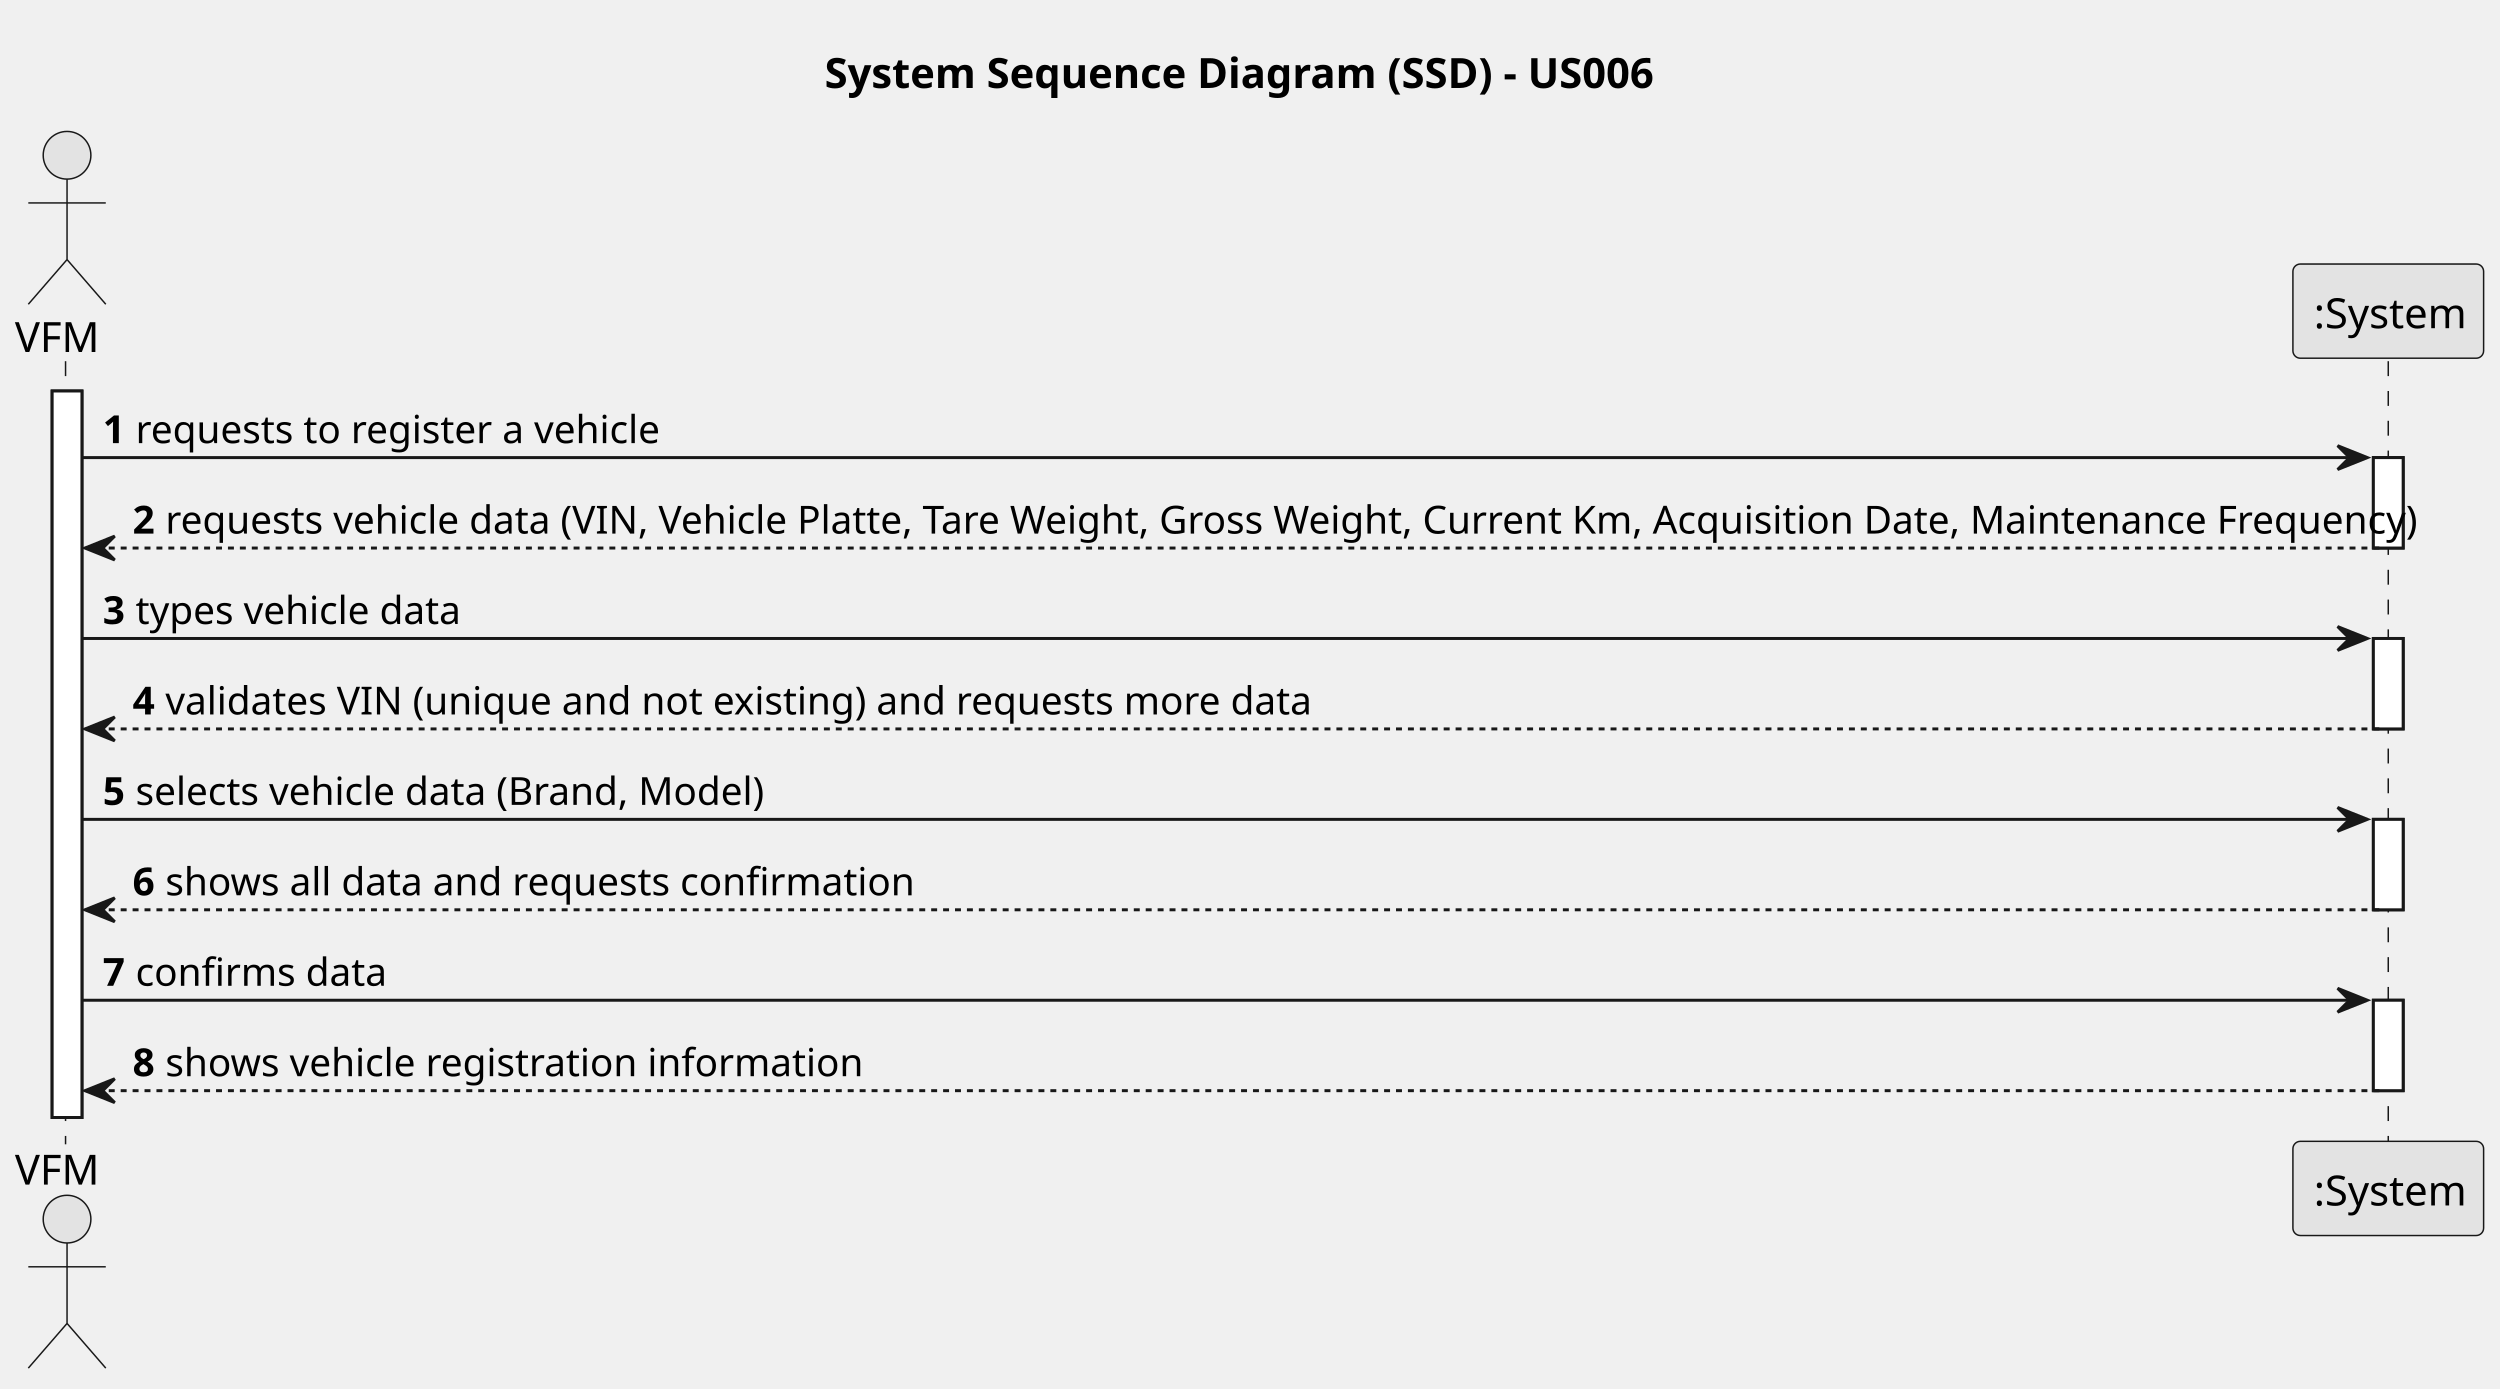
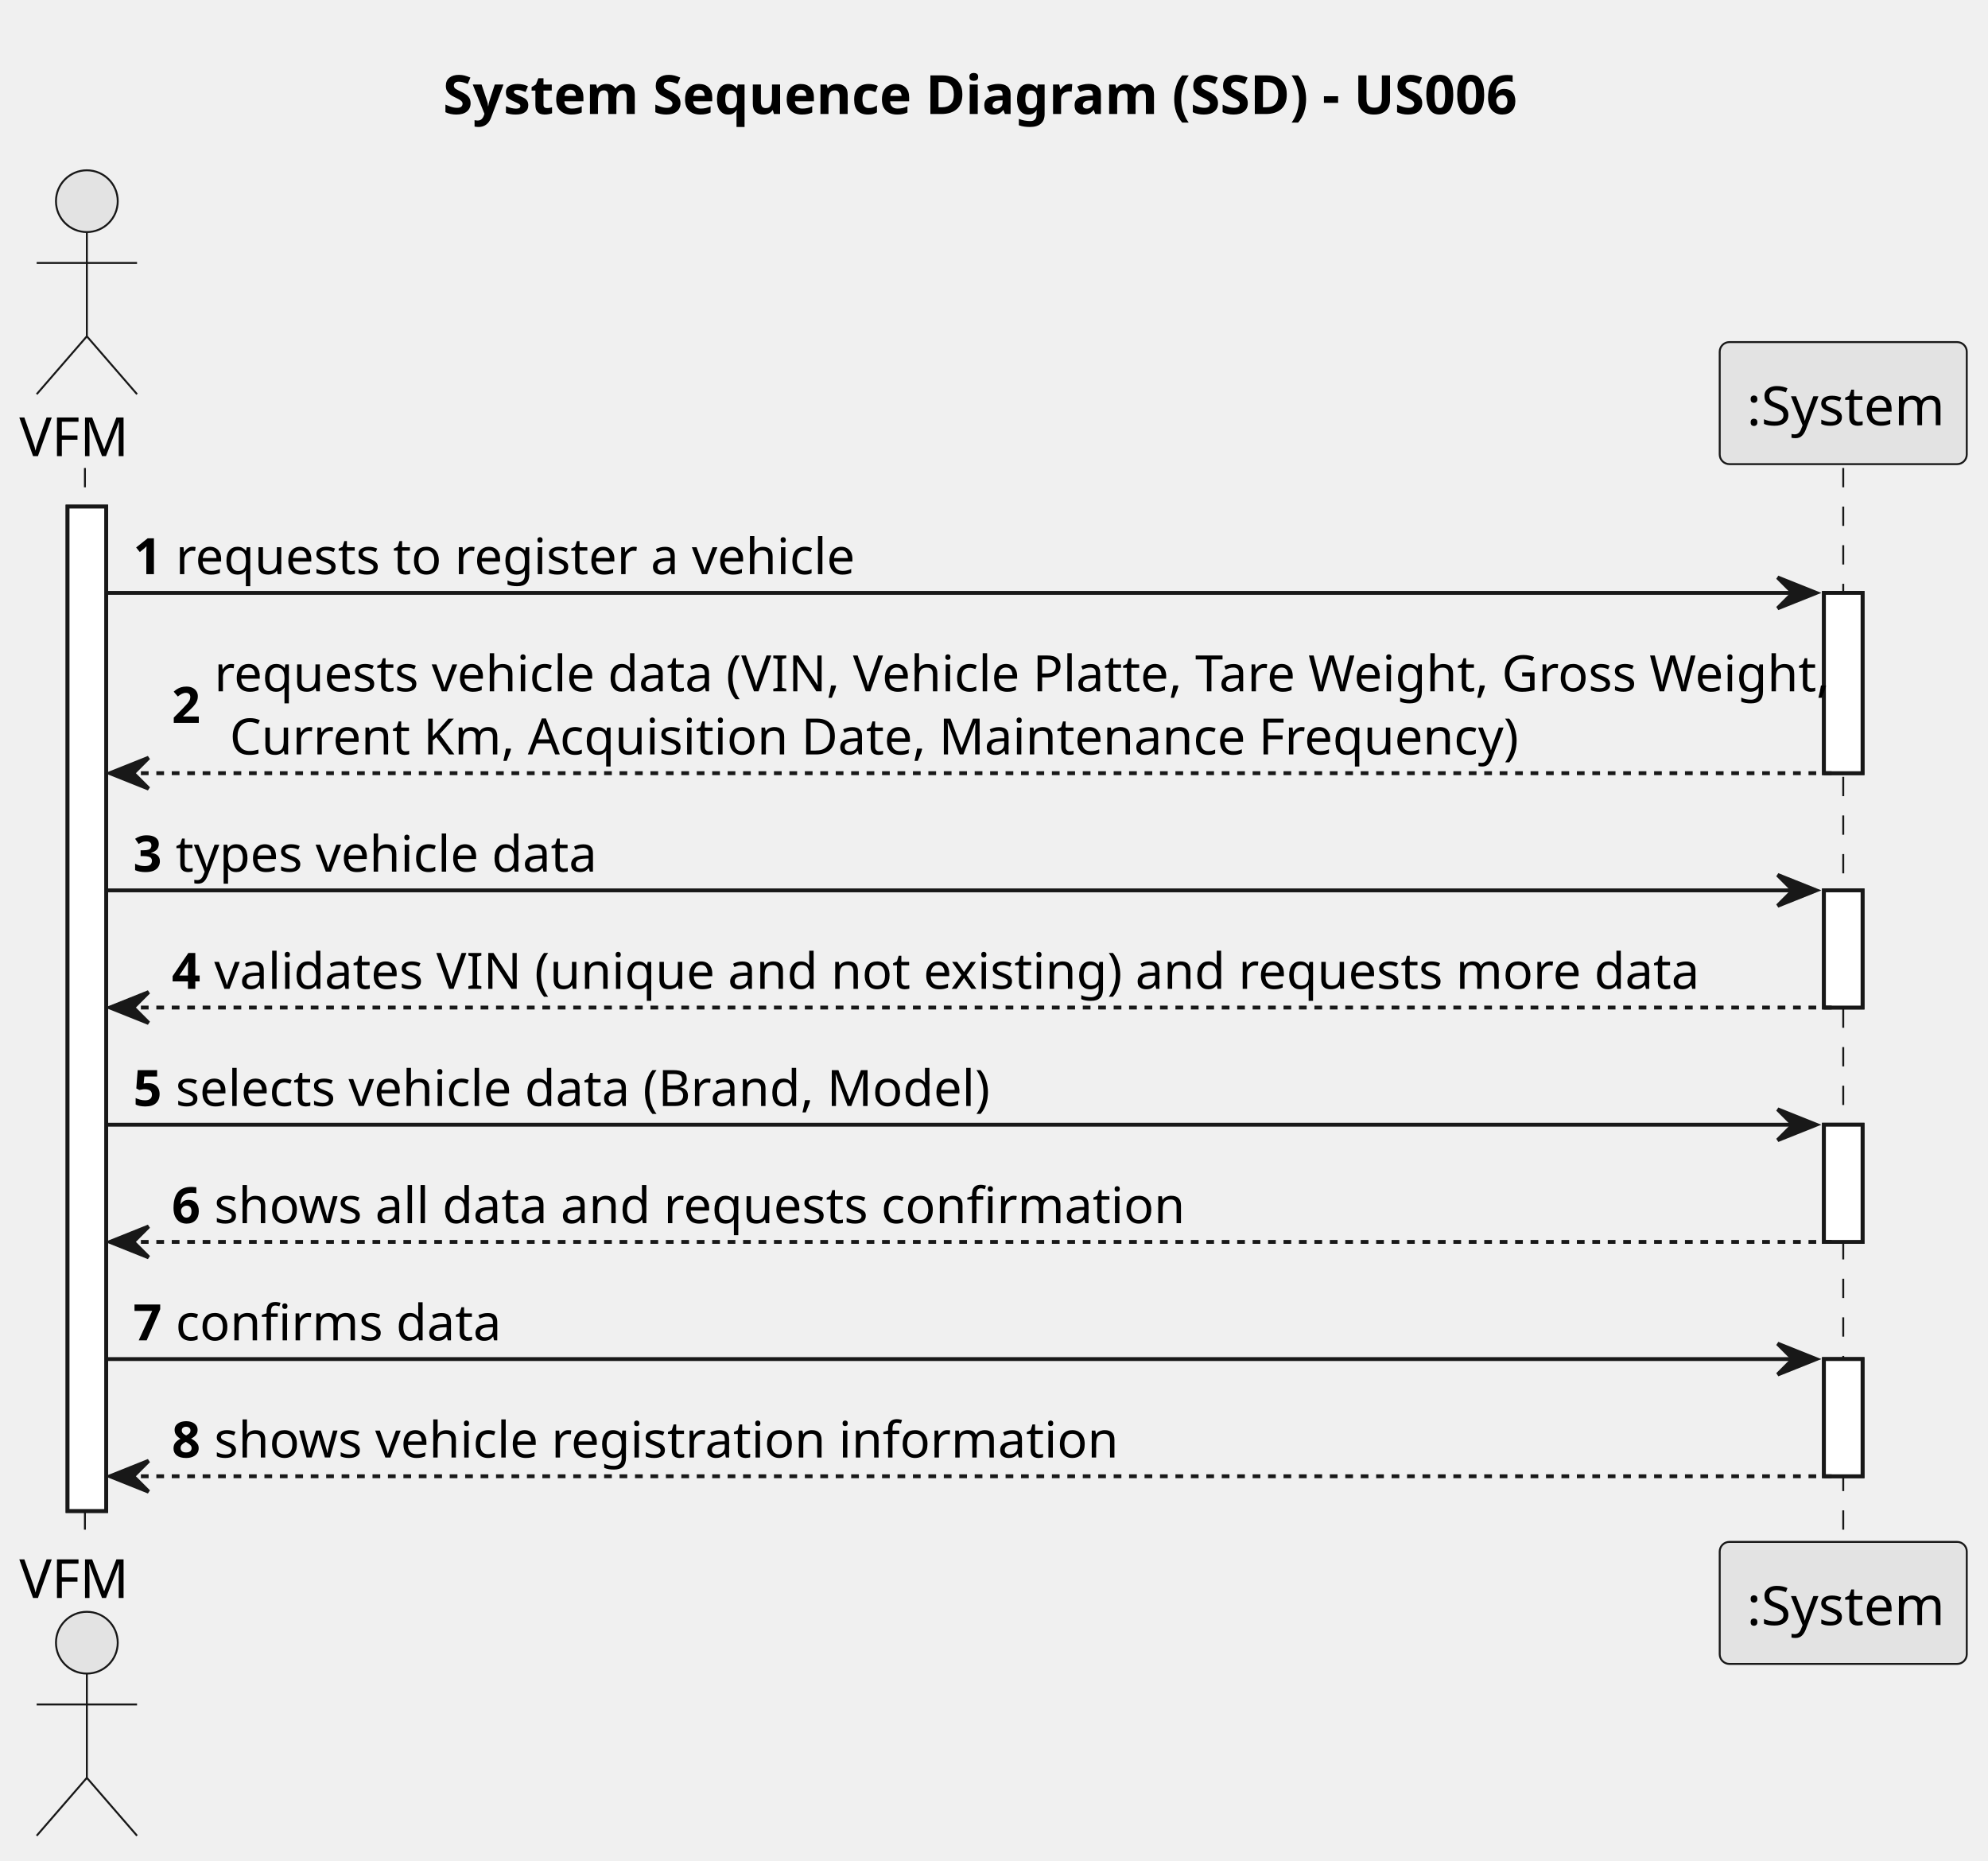
- <svg xmlns="http://www.w3.org/2000/svg" contentStyleType="text/css" height="466px" preserveAspectRatio="none" style="width:839px;height:466px;background:#FFFFFF;" version="1.1" viewBox="0 0 839 466" width="839px" zoomAndPan="magnify">
+ <svg xmlns="http://www.w3.org/2000/svg" contentStyleType="text/css" height="482px" preserveAspectRatio="none" style="width:515px;height:482px;background:#FFFFFF;" version="1.1" viewBox="0 0 515 482" width="515px" zoomAndPan="magnify">
  <defs />
  <g>
-     <text fill="#000000" font-family="sans-serif" font-size="14" font-weight="bold" lengthAdjust="spacing" textLength="284" x="276.75" y="29.533">System Sequence Diagram (SSD) - US006</text>
-     <rect fill="#FFFFFF" height="243.812" style="stroke:#181818;stroke-width:1.0;" width="10" x="17.5" y="131.219" />
-     <rect fill="#FFFFFF" height="30.352" style="stroke:#181818;stroke-width:1.0;" width="10" x="796.5" y="153.57" />
-     <rect fill="#FFFFFF" height="30.352" style="stroke:#181818;stroke-width:1.0;" width="10" x="796.5" y="214.273" />
-     <rect fill="#FFFFFF" height="30.352" style="stroke:#181818;stroke-width:1.0;" width="10" x="796.5" y="274.977" />
-     <rect fill="#FFFFFF" height="30.352" style="stroke:#181818;stroke-width:1.0;" width="10" x="796.5" y="335.68" />
-     <line style="stroke:#181818;stroke-width:0.5;stroke-dasharray:5.0,5.0;" x1="22" x2="22" y1="121.219" y2="384.031" />
-     <line style="stroke:#181818;stroke-width:0.5;stroke-dasharray:5.0,5.0;" x1="801.5" x2="801.5" y1="121.219" y2="384.031" />
+     <text fill="#000000" font-family="sans-serif" font-size="14" font-weight="bold" lengthAdjust="spacing" textLength="284" x="114.75" y="29.533">System Sequence Diagram (SSD) - US006</text>
+     <rect fill="#FFFFFF" height="260.164" style="stroke:#181818;stroke-width:1.0;" width="10" x="17.5" y="131.219" />
+     <rect fill="#FFFFFF" height="46.703" style="stroke:#181818;stroke-width:1.0;" width="10" x="472.5" y="153.57" />
+     <rect fill="#FFFFFF" height="30.352" style="stroke:#181818;stroke-width:1.0;" width="10" x="472.5" y="230.625" />
+     <rect fill="#FFFFFF" height="30.352" style="stroke:#181818;stroke-width:1.0;" width="10" x="472.5" y="291.328" />
+     <rect fill="#FFFFFF" height="30.352" style="stroke:#181818;stroke-width:1.0;" width="10" x="472.5" y="352.031" />
+     <line style="stroke:#181818;stroke-width:0.5;stroke-dasharray:5.0,5.0;" x1="22" x2="22" y1="121.219" y2="400.383" />
+     <line style="stroke:#181818;stroke-width:0.5;stroke-dasharray:5.0,5.0;" x1="477.5" x2="477.5" y1="121.219" y2="400.383" />
    <text fill="#000000" font-family="sans-serif" font-size="14" lengthAdjust="spacing" textLength="29" x="5" y="118.143">VFM</text>
    <ellipse cx="22.5" cy="52.109" fill="#E3E3E3" rx="8" ry="8" style="stroke:#181818;stroke-width:0.5;" />
    <path d="M22.5,60.109 L22.5,87.109 M9.5,68.109 L35.5,68.109 M22.5,87.109 L9.5,102.109 M22.5,87.109 L35.5,102.109 " fill="none" style="stroke:#181818;stroke-width:0.5;" />
-     <text fill="#000000" font-family="sans-serif" font-size="14" lengthAdjust="spacing" textLength="29" x="5" y="397.565">VFM</text>
-     <ellipse cx="22.5" cy="409.141" fill="#E3E3E3" rx="8" ry="8" style="stroke:#181818;stroke-width:0.5;" />
-     <path d="M22.5,417.141 L22.5,444.141 M9.5,425.141 L35.5,425.141 M22.5,444.141 L9.5,459.141 M22.5,444.141 L35.5,459.141 " fill="none" style="stroke:#181818;stroke-width:0.5;" />
-     <rect fill="#E3E3E3" height="31.609" rx="2.5" ry="2.5" style="stroke:#181818;stroke-width:0.5;" width="64" x="769.5" y="88.609" />
-     <text fill="#000000" font-family="sans-serif" font-size="14" lengthAdjust="spacing" textLength="50" x="776.5" y="110.143">:System</text>
-     <rect fill="#E3E3E3" height="31.609" rx="2.5" ry="2.5" style="stroke:#181818;stroke-width:0.5;" width="64" x="769.5" y="383.031" />
-     <text fill="#000000" font-family="sans-serif" font-size="14" lengthAdjust="spacing" textLength="50" x="776.5" y="404.565">:System</text>
-     <rect fill="#FFFFFF" height="243.812" style="stroke:#181818;stroke-width:1.0;" width="10" x="17.5" y="131.219" />
-     <rect fill="#FFFFFF" height="30.352" style="stroke:#181818;stroke-width:1.0;" width="10" x="796.5" y="153.57" />
-     <rect fill="#FFFFFF" height="30.352" style="stroke:#181818;stroke-width:1.0;" width="10" x="796.5" y="214.273" />
-     <rect fill="#FFFFFF" height="30.352" style="stroke:#181818;stroke-width:1.0;" width="10" x="796.5" y="274.977" />
-     <rect fill="#FFFFFF" height="30.352" style="stroke:#181818;stroke-width:1.0;" width="10" x="796.5" y="335.68" />
-     <polygon fill="#181818" points="784.5,149.57,794.5,153.57,784.5,157.57,788.5,153.57" style="stroke:#181818;stroke-width:1.0;" />
-     <line style="stroke:#181818;stroke-width:1.0;" x1="27.5" x2="790.5" y1="153.57" y2="153.57" />
+     <text fill="#000000" font-family="sans-serif" font-size="14" lengthAdjust="spacing" textLength="29" x="5" y="413.916">VFM</text>
+     <ellipse cx="22.5" cy="425.492" fill="#E3E3E3" rx="8" ry="8" style="stroke:#181818;stroke-width:0.5;" />
+     <path d="M22.5,433.492 L22.5,460.492 M9.5,441.492 L35.5,441.492 M22.5,460.492 L9.5,475.492 M22.5,460.492 L35.5,475.492 " fill="none" style="stroke:#181818;stroke-width:0.5;" />
+     <rect fill="#E3E3E3" height="31.609" rx="2.5" ry="2.5" style="stroke:#181818;stroke-width:0.5;" width="64" x="445.5" y="88.609" />
+     <text fill="#000000" font-family="sans-serif" font-size="14" lengthAdjust="spacing" textLength="50" x="452.5" y="110.143">:System</text>
+     <rect fill="#E3E3E3" height="31.609" rx="2.5" ry="2.5" style="stroke:#181818;stroke-width:0.5;" width="64" x="445.5" y="399.383" />
+     <text fill="#000000" font-family="sans-serif" font-size="14" lengthAdjust="spacing" textLength="50" x="452.5" y="420.916">:System</text>
+     <rect fill="#FFFFFF" height="260.164" style="stroke:#181818;stroke-width:1.0;" width="10" x="17.5" y="131.219" />
+     <rect fill="#FFFFFF" height="46.703" style="stroke:#181818;stroke-width:1.0;" width="10" x="472.5" y="153.57" />
+     <rect fill="#FFFFFF" height="30.352" style="stroke:#181818;stroke-width:1.0;" width="10" x="472.5" y="230.625" />
+     <rect fill="#FFFFFF" height="30.352" style="stroke:#181818;stroke-width:1.0;" width="10" x="472.5" y="291.328" />
+     <rect fill="#FFFFFF" height="30.352" style="stroke:#181818;stroke-width:1.0;" width="10" x="472.5" y="352.031" />
+     <polygon fill="#181818" points="460.5,149.57,470.5,153.57,460.5,157.57,464.5,153.57" style="stroke:#181818;stroke-width:1.0;" />
+     <line style="stroke:#181818;stroke-width:1.0;" x1="27.5" x2="466.5" y1="153.57" y2="153.57" />
    <text fill="#000000" font-family="sans-serif" font-size="13" font-weight="bold" lengthAdjust="spacing" textLength="7" x="34.5" y="148.714">1</text>
    <text fill="#000000" font-family="sans-serif" font-size="13" lengthAdjust="spacing" textLength="166" x="45.5" y="148.714">requests to register a vehicle</text>
-     <polygon fill="#181818" points="38.5,179.922,28.5,183.922,38.5,187.922,34.5,183.922" style="stroke:#181818;stroke-width:1.0;" />
-     <line style="stroke:#181818;stroke-width:1.0;stroke-dasharray:2.0,2.0;" x1="32.5" x2="800.5" y1="183.922" y2="183.922" />
-     <text fill="#000000" font-family="sans-serif" font-size="13" font-weight="bold" lengthAdjust="spacing" textLength="7" x="44.5" y="179.065">2</text>
-     <text fill="#000000" font-family="sans-serif" font-size="13" lengthAdjust="spacing" textLength="734" x="55.5" y="179.065">requests vehicle data (VIN, Vehicle Platte, Tare Weight, Gross Weight, Current Km, Acquisition Date, Maintenance Frequency)</text>
-     <polygon fill="#181818" points="784.5,210.273,794.5,214.273,784.5,218.273,788.5,214.273" style="stroke:#181818;stroke-width:1.0;" />
-     <line style="stroke:#181818;stroke-width:1.0;" x1="27.5" x2="790.5" y1="214.273" y2="214.273" />
-     <text fill="#000000" font-family="sans-serif" font-size="13" font-weight="bold" lengthAdjust="spacing" textLength="7" x="34.5" y="209.417">3</text>
-     <text fill="#000000" font-family="sans-serif" font-size="13" lengthAdjust="spacing" textLength="104" x="45.5" y="209.417">types vehicle data</text>
-     <polygon fill="#181818" points="38.5,240.625,28.5,244.625,38.5,248.625,34.5,244.625" style="stroke:#181818;stroke-width:1.0;" />
-     <line style="stroke:#181818;stroke-width:1.0;stroke-dasharray:2.0,2.0;" x1="32.5" x2="800.5" y1="244.625" y2="244.625" />
-     <text fill="#000000" font-family="sans-serif" font-size="13" font-weight="bold" lengthAdjust="spacing" textLength="7" x="44.5" y="239.769">4</text>
-     <text fill="#000000" font-family="sans-serif" font-size="13" lengthAdjust="spacing" textLength="362" x="55.5" y="239.769">validates VIN (unique and not existing) and requests more data</text>
-     <polygon fill="#181818" points="784.5,270.977,794.5,274.977,784.5,278.977,788.5,274.977" style="stroke:#181818;stroke-width:1.0;" />
-     <line style="stroke:#181818;stroke-width:1.0;" x1="27.5" x2="790.5" y1="274.977" y2="274.977" />
-     <text fill="#000000" font-family="sans-serif" font-size="13" font-weight="bold" lengthAdjust="spacing" textLength="7" x="34.5" y="270.12">5</text>
-     <text fill="#000000" font-family="sans-serif" font-size="13" lengthAdjust="spacing" textLength="203" x="45.5" y="270.12">selects vehicle data (Brand, Model)</text>
-     <polygon fill="#181818" points="38.5,301.328,28.5,305.328,38.5,309.328,34.5,305.328" style="stroke:#181818;stroke-width:1.0;" />
-     <line style="stroke:#181818;stroke-width:1.0;stroke-dasharray:2.0,2.0;" x1="32.5" x2="800.5" y1="305.328" y2="305.328" />
-     <text fill="#000000" font-family="sans-serif" font-size="13" font-weight="bold" lengthAdjust="spacing" textLength="7" x="44.5" y="300.472">6</text>
-     <text fill="#000000" font-family="sans-serif" font-size="13" lengthAdjust="spacing" textLength="236" x="55.5" y="300.472">shows all data and requests confirmation</text>
-     <polygon fill="#181818" points="784.5,331.68,794.5,335.68,784.5,339.68,788.5,335.68" style="stroke:#181818;stroke-width:1.0;" />
-     <line style="stroke:#181818;stroke-width:1.0;" x1="27.5" x2="790.5" y1="335.68" y2="335.68" />
-     <text fill="#000000" font-family="sans-serif" font-size="13" font-weight="bold" lengthAdjust="spacing" textLength="7" x="34.5" y="330.823">7</text>
-     <text fill="#000000" font-family="sans-serif" font-size="13" lengthAdjust="spacing" textLength="78" x="45.5" y="330.823">confirms data</text>
-     <polygon fill="#181818" points="38.5,362.031,28.5,366.031,38.5,370.031,34.5,366.031" style="stroke:#181818;stroke-width:1.0;" />
-     <line style="stroke:#181818;stroke-width:1.0;stroke-dasharray:2.0,2.0;" x1="32.5" x2="800.5" y1="366.031" y2="366.031" />
-     <text fill="#000000" font-family="sans-serif" font-size="13" font-weight="bold" lengthAdjust="spacing" textLength="7" x="44.5" y="361.175">8</text>
-     <text fill="#000000" font-family="sans-serif" font-size="13" lengthAdjust="spacing" textLength="215" x="55.5" y="361.175">shows vehicle registration information</text>
+     <polygon fill="#181818" points="38.5,196.273,28.5,200.273,38.5,204.273,34.5,200.273" style="stroke:#181818;stroke-width:1.0;" />
+     <line style="stroke:#181818;stroke-width:1.0;stroke-dasharray:2.0,2.0;" x1="32.5" x2="476.5" y1="200.273" y2="200.273" />
+     <text fill="#000000" font-family="sans-serif" font-size="13" font-weight="bold" lengthAdjust="spacing" textLength="7" x="44.5" y="187.241">2</text>
+     <text fill="#000000" font-family="sans-serif" font-size="13" lengthAdjust="spacing" textLength="410" x="55.5" y="179.065">requests vehicle data (VIN, Vehicle Platte, Tare Weight, Gross Weight,</text>
+     <text fill="#000000" font-family="sans-serif" font-size="13" lengthAdjust="spacing" textLength="320" x="59.5" y="195.417">Current Km, Acquisition Date, Maintenance Frequency)</text>
+     <polygon fill="#181818" points="460.5,226.625,470.5,230.625,460.5,234.625,464.5,230.625" style="stroke:#181818;stroke-width:1.0;" />
+     <line style="stroke:#181818;stroke-width:1.0;" x1="27.5" x2="466.5" y1="230.625" y2="230.625" />
+     <text fill="#000000" font-family="sans-serif" font-size="13" font-weight="bold" lengthAdjust="spacing" textLength="7" x="34.5" y="225.769">3</text>
+     <text fill="#000000" font-family="sans-serif" font-size="13" lengthAdjust="spacing" textLength="104" x="45.5" y="225.769">types vehicle data</text>
+     <polygon fill="#181818" points="38.5,256.977,28.5,260.977,38.5,264.977,34.5,260.977" style="stroke:#181818;stroke-width:1.0;" />
+     <line style="stroke:#181818;stroke-width:1.0;stroke-dasharray:2.0,2.0;" x1="32.5" x2="476.5" y1="260.977" y2="260.977" />
+     <text fill="#000000" font-family="sans-serif" font-size="13" font-weight="bold" lengthAdjust="spacing" textLength="7" x="44.5" y="256.12">4</text>
+     <text fill="#000000" font-family="sans-serif" font-size="13" lengthAdjust="spacing" textLength="362" x="55.5" y="256.12">validates VIN (unique and not existing) and requests more data</text>
+     <polygon fill="#181818" points="460.5,287.328,470.5,291.328,460.5,295.328,464.5,291.328" style="stroke:#181818;stroke-width:1.0;" />
+     <line style="stroke:#181818;stroke-width:1.0;" x1="27.5" x2="466.5" y1="291.328" y2="291.328" />
+     <text fill="#000000" font-family="sans-serif" font-size="13" font-weight="bold" lengthAdjust="spacing" textLength="7" x="34.5" y="286.472">5</text>
+     <text fill="#000000" font-family="sans-serif" font-size="13" lengthAdjust="spacing" textLength="203" x="45.5" y="286.472">selects vehicle data (Brand, Model)</text>
+     <polygon fill="#181818" points="38.5,317.68,28.5,321.68,38.5,325.68,34.5,321.68" style="stroke:#181818;stroke-width:1.0;" />
+     <line style="stroke:#181818;stroke-width:1.0;stroke-dasharray:2.0,2.0;" x1="32.5" x2="476.5" y1="321.68" y2="321.68" />
+     <text fill="#000000" font-family="sans-serif" font-size="13" font-weight="bold" lengthAdjust="spacing" textLength="7" x="44.5" y="316.823">6</text>
+     <text fill="#000000" font-family="sans-serif" font-size="13" lengthAdjust="spacing" textLength="236" x="55.5" y="316.823">shows all data and requests confirmation</text>
+     <polygon fill="#181818" points="460.5,348.031,470.5,352.031,460.5,356.031,464.5,352.031" style="stroke:#181818;stroke-width:1.0;" />
+     <line style="stroke:#181818;stroke-width:1.0;" x1="27.5" x2="466.5" y1="352.031" y2="352.031" />
+     <text fill="#000000" font-family="sans-serif" font-size="13" font-weight="bold" lengthAdjust="spacing" textLength="7" x="34.5" y="347.175">7</text>
+     <text fill="#000000" font-family="sans-serif" font-size="13" lengthAdjust="spacing" textLength="78" x="45.5" y="347.175">confirms data</text>
+     <polygon fill="#181818" points="38.5,378.383,28.5,382.383,38.5,386.383,34.5,382.383" style="stroke:#181818;stroke-width:1.0;" />
+     <line style="stroke:#181818;stroke-width:1.0;stroke-dasharray:2.0,2.0;" x1="32.5" x2="476.5" y1="382.383" y2="382.383" />
+     <text fill="#000000" font-family="sans-serif" font-size="13" font-weight="bold" lengthAdjust="spacing" textLength="7" x="44.5" y="377.526">8</text>
+     <text fill="#000000" font-family="sans-serif" font-size="13" lengthAdjust="spacing" textLength="215" x="55.5" y="377.526">shows vehicle registration information</text>
  </g>
</svg>
